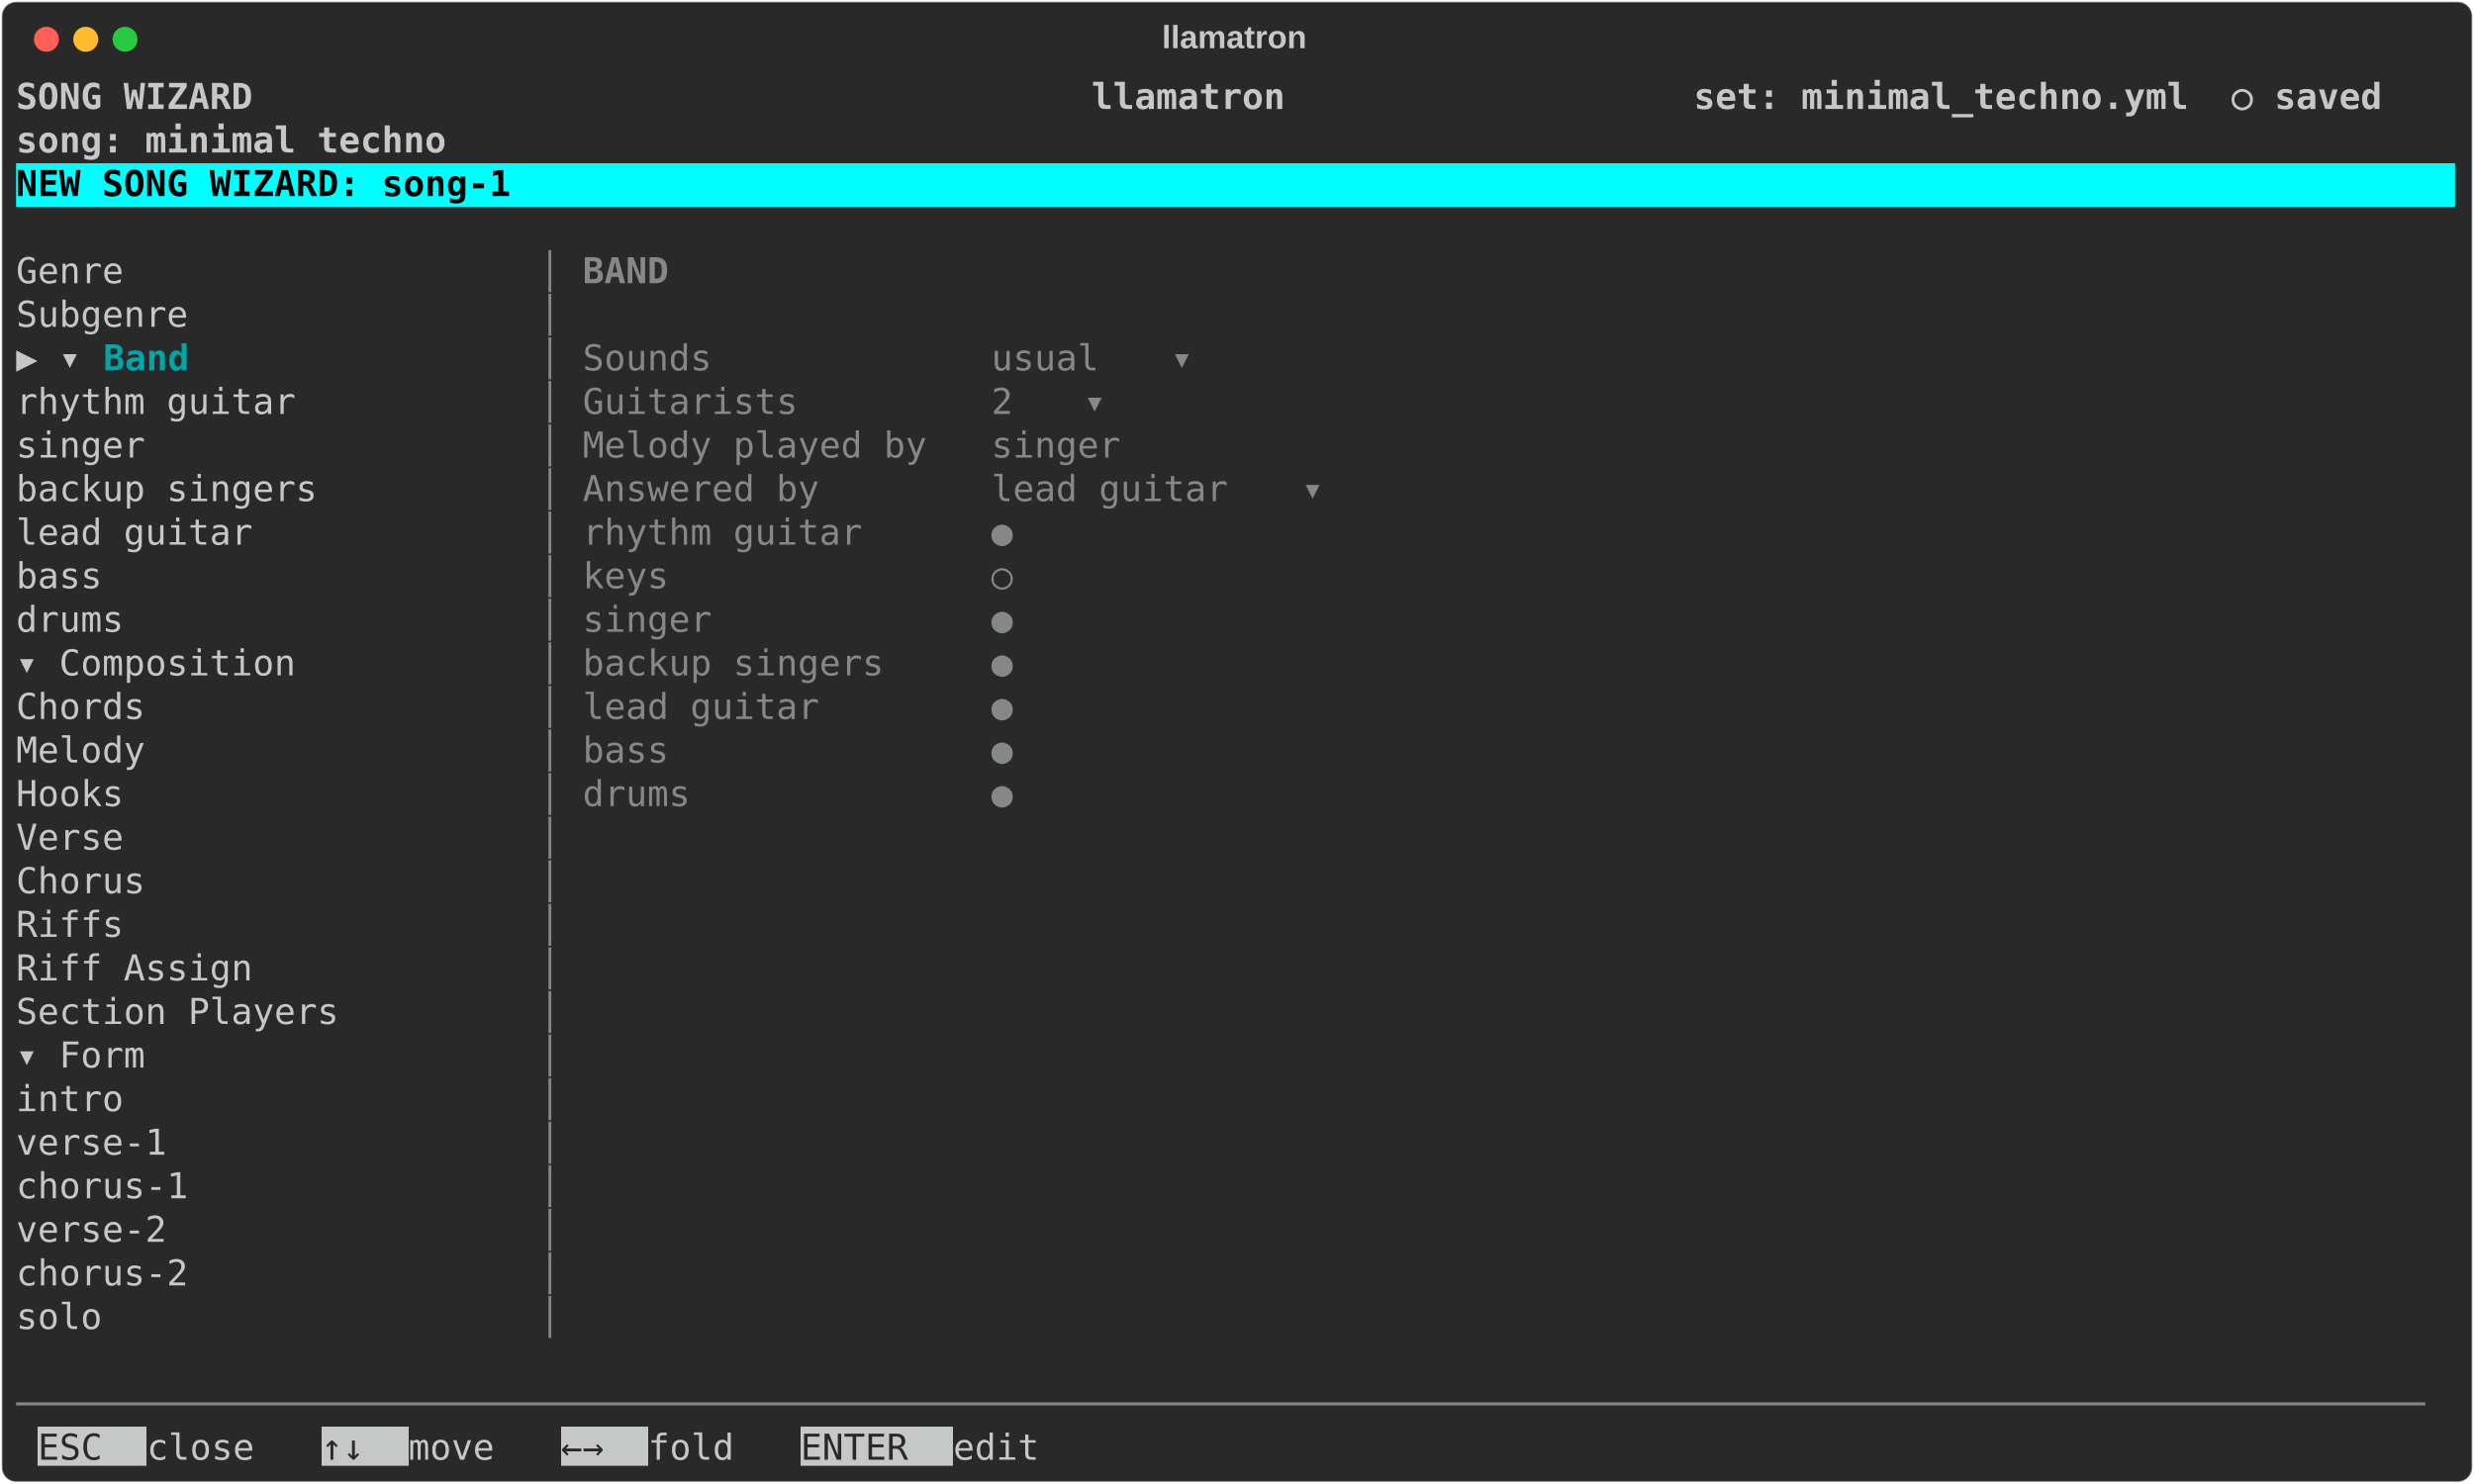
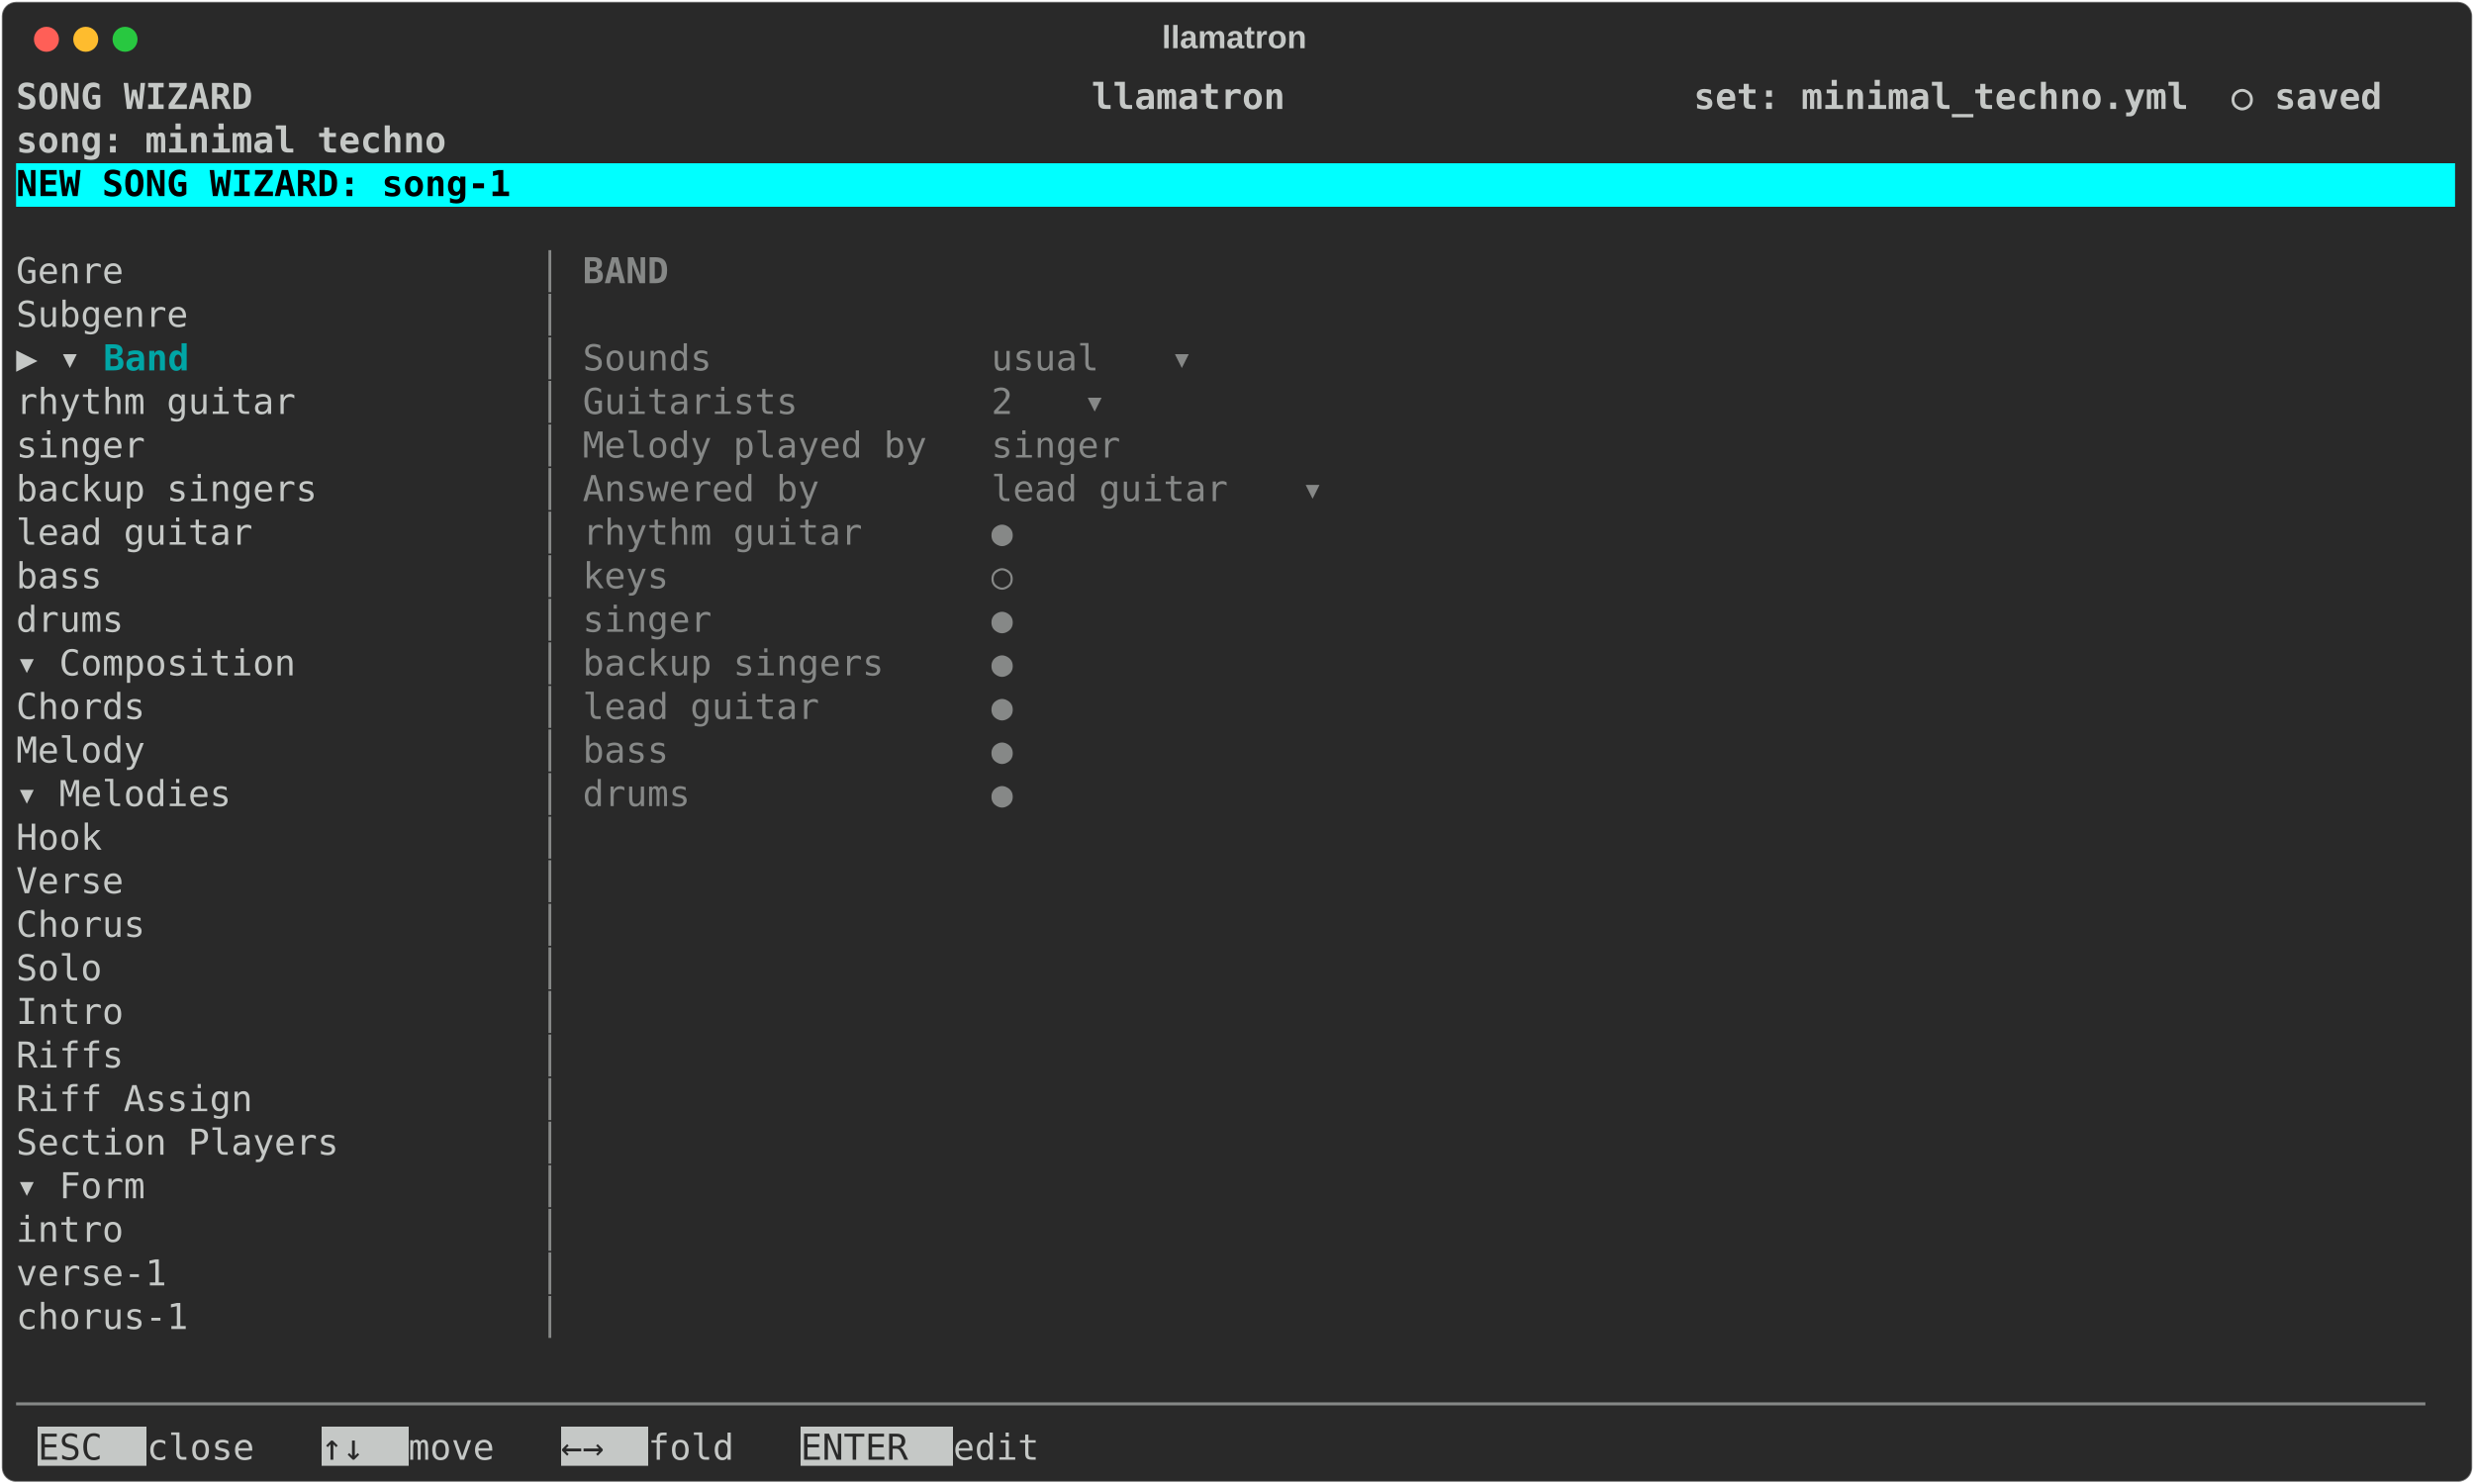
<svg xmlns="http://www.w3.org/2000/svg" class="rich-terminal" viewBox="0 0 1385 830.8">
  <style>

    @font-face {
        font-family: "Fira Code";
        src: local("FiraCode-Regular"),
                url("https://cdnjs.cloudflare.com/ajax/libs/firacode/6.2.0/woff2/FiraCode-Regular.woff2") format("woff2"),
                url("https://cdnjs.cloudflare.com/ajax/libs/firacode/6.2.0/woff/FiraCode-Regular.woff") format("woff");
        font-style: normal;
        font-weight: 400;
    }
    @font-face {
        font-family: "Fira Code";
        src: local("FiraCode-Bold"),
                url("https://cdnjs.cloudflare.com/ajax/libs/firacode/6.2.0/woff2/FiraCode-Bold.woff2") format("woff2"),
                url("https://cdnjs.cloudflare.com/ajax/libs/firacode/6.2.0/woff/FiraCode-Bold.woff") format("woff");
        font-style: bold;
        font-weight: 700;
    }

    .terminal-wizard_band-matrix {
        font-family: Fira Code, monospace;
        font-size: 20px;
        line-height: 24.4px;
        font-variant-east-asian: full-width;
    }

    .terminal-wizard_band-title {
        font-size: 18px;
        font-weight: bold;
        font-family: arial;
    }

    .terminal-wizard_band-r1 { fill: #c5c8c6;font-weight: bold }
.terminal-wizard_band-r2 { fill: #c5c8c6 }
.terminal-wizard_band-r3 { fill: #000000;font-weight: bold }
.terminal-wizard_band-r4 { fill: #868887 }
.terminal-wizard_band-r5 { fill: #868887;font-weight: bold }
.terminal-wizard_band-r6 { fill: #00a6a6;font-weight: bold }
.terminal-wizard_band-r7 { fill: #292929 }
    </style>
  <defs>
    <clipPath id="terminal-wizard_band-clip-terminal">
      <rect x="0" y="0" width="1365.4" height="779.8" />
    </clipPath>
    <clipPath id="terminal-wizard_band-line-0">
      <rect x="0" y="1.5" width="1366.4" height="24.65" />
    </clipPath>
    <clipPath id="terminal-wizard_band-line-1">
      <rect x="0" y="25.9" width="1366.4" height="24.65" />
    </clipPath>
    <clipPath id="terminal-wizard_band-line-2">
      <rect x="0" y="50.3" width="1366.4" height="24.65" />
    </clipPath>
    <clipPath id="terminal-wizard_band-line-3">
      <rect x="0" y="74.7" width="1366.4" height="24.65" />
    </clipPath>
    <clipPath id="terminal-wizard_band-line-4">
      <rect x="0" y="99.1" width="1366.4" height="24.65" />
    </clipPath>
    <clipPath id="terminal-wizard_band-line-5">
      <rect x="0" y="123.5" width="1366.4" height="24.65" />
    </clipPath>
    <clipPath id="terminal-wizard_band-line-6">
      <rect x="0" y="147.9" width="1366.4" height="24.65" />
    </clipPath>
    <clipPath id="terminal-wizard_band-line-7">
      <rect x="0" y="172.3" width="1366.4" height="24.65" />
    </clipPath>
    <clipPath id="terminal-wizard_band-line-8">
      <rect x="0" y="196.7" width="1366.4" height="24.65" />
    </clipPath>
    <clipPath id="terminal-wizard_band-line-9">
      <rect x="0" y="221.1" width="1366.4" height="24.65" />
    </clipPath>
    <clipPath id="terminal-wizard_band-line-10">
      <rect x="0" y="245.5" width="1366.4" height="24.65" />
    </clipPath>
    <clipPath id="terminal-wizard_band-line-11">
      <rect x="0" y="269.9" width="1366.4" height="24.65" />
    </clipPath>
    <clipPath id="terminal-wizard_band-line-12">
      <rect x="0" y="294.3" width="1366.4" height="24.65" />
    </clipPath>
    <clipPath id="terminal-wizard_band-line-13">
      <rect x="0" y="318.7" width="1366.4" height="24.65" />
    </clipPath>
    <clipPath id="terminal-wizard_band-line-14">
      <rect x="0" y="343.1" width="1366.4" height="24.65" />
    </clipPath>
    <clipPath id="terminal-wizard_band-line-15">
      <rect x="0" y="367.5" width="1366.4" height="24.65" />
    </clipPath>
    <clipPath id="terminal-wizard_band-line-16">
      <rect x="0" y="391.9" width="1366.4" height="24.65" />
    </clipPath>
    <clipPath id="terminal-wizard_band-line-17">
      <rect x="0" y="416.3" width="1366.4" height="24.65" />
    </clipPath>
    <clipPath id="terminal-wizard_band-line-18">
      <rect x="0" y="440.7" width="1366.4" height="24.65" />
    </clipPath>
    <clipPath id="terminal-wizard_band-line-19">
      <rect x="0" y="465.1" width="1366.4" height="24.65" />
    </clipPath>
    <clipPath id="terminal-wizard_band-line-20">
      <rect x="0" y="489.5" width="1366.4" height="24.65" />
    </clipPath>
    <clipPath id="terminal-wizard_band-line-21">
      <rect x="0" y="513.9" width="1366.4" height="24.65" />
    </clipPath>
    <clipPath id="terminal-wizard_band-line-22">
      <rect x="0" y="538.3" width="1366.4" height="24.65" />
    </clipPath>
    <clipPath id="terminal-wizard_band-line-23">
      <rect x="0" y="562.7" width="1366.4" height="24.65" />
    </clipPath>
    <clipPath id="terminal-wizard_band-line-24">
      <rect x="0" y="587.1" width="1366.4" height="24.65" />
    </clipPath>
    <clipPath id="terminal-wizard_band-line-25">
      <rect x="0" y="611.5" width="1366.4" height="24.65" />
    </clipPath>
    <clipPath id="terminal-wizard_band-line-26">
      <rect x="0" y="635.9" width="1366.4" height="24.65" />
    </clipPath>
    <clipPath id="terminal-wizard_band-line-27">
      <rect x="0" y="660.3" width="1366.4" height="24.65" />
    </clipPath>
    <clipPath id="terminal-wizard_band-line-28">
      <rect x="0" y="684.7" width="1366.4" height="24.65" />
    </clipPath>
    <clipPath id="terminal-wizard_band-line-29">
      <rect x="0" y="709.1" width="1366.4" height="24.65" />
    </clipPath>
    <clipPath id="terminal-wizard_band-line-30">
      <rect x="0" y="733.5" width="1366.4" height="24.65" />
    </clipPath>
  </defs>
  <rect fill="#292929" stroke="rgba(255,255,255,0.35)" stroke-width="1" x="1" y="1" width="1383" height="828.8" rx="8" />
  <text class="terminal-wizard_band-title" fill="#c5c8c6" text-anchor="middle" x="691" y="27">llamatron</text>
  <g transform="translate(26,22)">
    <circle cx="0" cy="0" r="7" fill="#ff5f57" />
    <circle cx="22" cy="0" r="7" fill="#febc2e" />
    <circle cx="44" cy="0" r="7" fill="#28c840" />
  </g>
  <g transform="translate(9, 41)" clip-path="url(#terminal-wizard_band-clip-terminal)">
    <rect fill="#00ffff" x="0" y="50.3" width="1366.4" height="24.65" shape-rendering="crispEdges" />
    <rect fill="#c5c8c6" x="12.2" y="757.9" width="61" height="24.65" shape-rendering="crispEdges" />
    <rect fill="#c5c8c6" x="170.8" y="757.9" width="48.8" height="24.65" shape-rendering="crispEdges" />
    <rect fill="#c5c8c6" x="305" y="757.9" width="48.8" height="24.65" shape-rendering="crispEdges" />
    <rect fill="#c5c8c6" x="439.2" y="757.9" width="85.4" height="24.65" shape-rendering="crispEdges" />
    <g class="terminal-wizard_band-matrix">
      <text class="terminal-wizard_band-r1" x="0" y="20" textLength="1366.4" clip-path="url(#terminal-wizard_band-line-0)"> SONG WIZARD                                       llamatron                   set: minimal_techno.yml  ○ saved </text>
      <text class="terminal-wizard_band-r2" x="1366.4" y="20" textLength="12.2" clip-path="url(#terminal-wizard_band-line-0)">
</text>
      <text class="terminal-wizard_band-r1" x="0" y="44.4" textLength="1366.4" clip-path="url(#terminal-wizard_band-line-1)">                                                                               song: minimal techno             </text>
      <text class="terminal-wizard_band-r2" x="1366.4" y="44.4" textLength="12.2" clip-path="url(#terminal-wizard_band-line-1)">
</text>
      <text class="terminal-wizard_band-r3" x="0" y="68.8" textLength="1366.4" clip-path="url(#terminal-wizard_band-line-2)"> NEW SONG WIZARD: song-1                                                                                        </text>
      <text class="terminal-wizard_band-r2" x="1366.4" y="68.8" textLength="12.2" clip-path="url(#terminal-wizard_band-line-2)">
</text>
      <text class="terminal-wizard_band-r2" x="1366.4" y="93.2" textLength="12.2" clip-path="url(#terminal-wizard_band-line-3)">
</text>
      <text class="terminal-wizard_band-r2" x="0" y="117.6" textLength="292.8" clip-path="url(#terminal-wizard_band-line-4)">    Genre               </text>
      <text class="terminal-wizard_band-r4" x="292.8" y="117.6" textLength="24.4" clip-path="url(#terminal-wizard_band-line-4)">│ </text>
      <text class="terminal-wizard_band-r5" x="317.2" y="117.6" textLength="61" clip-path="url(#terminal-wizard_band-line-4)"> BAND</text>
      <text class="terminal-wizard_band-r2" x="1366.4" y="117.6" textLength="12.2" clip-path="url(#terminal-wizard_band-line-4)">
</text>
      <text class="terminal-wizard_band-r2" x="0" y="142" textLength="292.8" clip-path="url(#terminal-wizard_band-line-5)">    Subgenre            </text>
      <text class="terminal-wizard_band-r4" x="292.8" y="142" textLength="24.4" clip-path="url(#terminal-wizard_band-line-5)">│ </text>
      <text class="terminal-wizard_band-r2" x="1366.4" y="142" textLength="12.2" clip-path="url(#terminal-wizard_band-line-5)">
</text>
      <text class="terminal-wizard_band-r2" x="0" y="166.4" textLength="48.8" clip-path="url(#terminal-wizard_band-line-6)">▶ ▾ </text>
      <text class="terminal-wizard_band-r6" x="48.8" y="166.4" textLength="48.8" clip-path="url(#terminal-wizard_band-line-6)">Band</text>
      <text class="terminal-wizard_band-r4" x="292.8" y="166.4" textLength="24.4" clip-path="url(#terminal-wizard_band-line-6)">│ </text>
      <text class="terminal-wizard_band-r4" x="317.2" y="166.4" textLength="329.4" clip-path="url(#terminal-wizard_band-line-6)">  Sounds             usual </text>
      <text class="terminal-wizard_band-r4" x="646.6" y="166.4" textLength="12.2" clip-path="url(#terminal-wizard_band-line-6)">▾</text>
      <text class="terminal-wizard_band-r2" x="1366.4" y="166.4" textLength="12.2" clip-path="url(#terminal-wizard_band-line-6)">
</text>
      <text class="terminal-wizard_band-r2" x="0" y="190.8" textLength="292.8" clip-path="url(#terminal-wizard_band-line-7)">      rhythm guitar     </text>
      <text class="terminal-wizard_band-r4" x="292.8" y="190.8" textLength="24.4" clip-path="url(#terminal-wizard_band-line-7)">│ </text>
      <text class="terminal-wizard_band-r4" x="317.2" y="190.8" textLength="280.6" clip-path="url(#terminal-wizard_band-line-7)">  Guitarists         2 </text>
      <text class="terminal-wizard_band-r4" x="597.8" y="190.8" textLength="12.2" clip-path="url(#terminal-wizard_band-line-7)">▾</text>
      <text class="terminal-wizard_band-r2" x="1366.4" y="190.8" textLength="12.2" clip-path="url(#terminal-wizard_band-line-7)">
</text>
      <text class="terminal-wizard_band-r2" x="0" y="215.2" textLength="292.8" clip-path="url(#terminal-wizard_band-line-8)">      singer            </text>
      <text class="terminal-wizard_band-r4" x="292.8" y="215.2" textLength="24.4" clip-path="url(#terminal-wizard_band-line-8)">│ </text>
      <text class="terminal-wizard_band-r4" x="317.2" y="215.2" textLength="341.6" clip-path="url(#terminal-wizard_band-line-8)">  Melody played by   singer </text>
      <text class="terminal-wizard_band-r2" x="1366.4" y="215.2" textLength="12.2" clip-path="url(#terminal-wizard_band-line-8)">
</text>
      <text class="terminal-wizard_band-r2" x="0" y="239.6" textLength="292.8" clip-path="url(#terminal-wizard_band-line-9)">      backup singers    </text>
      <text class="terminal-wizard_band-r4" x="292.8" y="239.6" textLength="24.4" clip-path="url(#terminal-wizard_band-line-9)">│ </text>
      <text class="terminal-wizard_band-r4" x="317.2" y="239.6" textLength="402.6" clip-path="url(#terminal-wizard_band-line-9)">  Answered by        lead guitar </text>
      <text class="terminal-wizard_band-r4" x="719.8" y="239.6" textLength="12.2" clip-path="url(#terminal-wizard_band-line-9)">▾</text>
      <text class="terminal-wizard_band-r2" x="1366.4" y="239.6" textLength="12.2" clip-path="url(#terminal-wizard_band-line-9)">
</text>
      <text class="terminal-wizard_band-r2" x="0" y="264" textLength="292.8" clip-path="url(#terminal-wizard_band-line-10)">      lead guitar       </text>
      <text class="terminal-wizard_band-r4" x="292.8" y="264" textLength="24.4" clip-path="url(#terminal-wizard_band-line-10)">│ </text>
      <text class="terminal-wizard_band-r4" x="317.2" y="264" textLength="280.6" clip-path="url(#terminal-wizard_band-line-10)">  rhythm guitar      ● </text>
      <text class="terminal-wizard_band-r2" x="1366.4" y="264" textLength="12.2" clip-path="url(#terminal-wizard_band-line-10)">
</text>
      <text class="terminal-wizard_band-r2" x="0" y="288.4" textLength="292.8" clip-path="url(#terminal-wizard_band-line-11)">      bass              </text>
      <text class="terminal-wizard_band-r4" x="292.8" y="288.4" textLength="24.4" clip-path="url(#terminal-wizard_band-line-11)">│ </text>
      <text class="terminal-wizard_band-r4" x="317.2" y="288.4" textLength="280.6" clip-path="url(#terminal-wizard_band-line-11)">  keys               ○ </text>
      <text class="terminal-wizard_band-r2" x="1366.4" y="288.4" textLength="12.2" clip-path="url(#terminal-wizard_band-line-11)">
</text>
      <text class="terminal-wizard_band-r2" x="0" y="312.8" textLength="292.8" clip-path="url(#terminal-wizard_band-line-12)">      drums             </text>
      <text class="terminal-wizard_band-r4" x="292.8" y="312.8" textLength="24.4" clip-path="url(#terminal-wizard_band-line-12)">│ </text>
      <text class="terminal-wizard_band-r4" x="317.2" y="312.8" textLength="280.6" clip-path="url(#terminal-wizard_band-line-12)">  singer             ● </text>
      <text class="terminal-wizard_band-r2" x="1366.4" y="312.8" textLength="12.2" clip-path="url(#terminal-wizard_band-line-12)">
</text>
      <text class="terminal-wizard_band-r2" x="0" y="337.2" textLength="292.8" clip-path="url(#terminal-wizard_band-line-13)">  ▾ Composition         </text>
      <text class="terminal-wizard_band-r4" x="292.8" y="337.2" textLength="24.4" clip-path="url(#terminal-wizard_band-line-13)">│ </text>
      <text class="terminal-wizard_band-r4" x="317.2" y="337.2" textLength="280.6" clip-path="url(#terminal-wizard_band-line-13)">  backup singers     ● </text>
      <text class="terminal-wizard_band-r2" x="1366.4" y="337.2" textLength="12.2" clip-path="url(#terminal-wizard_band-line-13)">
</text>
      <text class="terminal-wizard_band-r2" x="0" y="361.6" textLength="292.8" clip-path="url(#terminal-wizard_band-line-14)">      Chords            </text>
      <text class="terminal-wizard_band-r4" x="292.8" y="361.6" textLength="24.4" clip-path="url(#terminal-wizard_band-line-14)">│ </text>
      <text class="terminal-wizard_band-r4" x="317.2" y="361.6" textLength="280.6" clip-path="url(#terminal-wizard_band-line-14)">  lead guitar        ● </text>
      <text class="terminal-wizard_band-r2" x="1366.4" y="361.6" textLength="12.2" clip-path="url(#terminal-wizard_band-line-14)">
</text>
      <text class="terminal-wizard_band-r2" x="0" y="386" textLength="292.8" clip-path="url(#terminal-wizard_band-line-15)">      Melody            </text>
      <text class="terminal-wizard_band-r4" x="292.8" y="386" textLength="24.4" clip-path="url(#terminal-wizard_band-line-15)">│ </text>
      <text class="terminal-wizard_band-r4" x="317.2" y="386" textLength="280.6" clip-path="url(#terminal-wizard_band-line-15)">  bass               ● </text>
      <text class="terminal-wizard_band-r2" x="1366.4" y="386" textLength="12.2" clip-path="url(#terminal-wizard_band-line-15)">
</text>
-       <text class="terminal-wizard_band-r2" x="0" y="410.4" textLength="292.8" clip-path="url(#terminal-wizard_band-line-16)">      Hooks             </text>
+       <text class="terminal-wizard_band-r2" x="0" y="410.4" textLength="292.8" clip-path="url(#terminal-wizard_band-line-16)">    ▾ Melodies          </text>
      <text class="terminal-wizard_band-r4" x="292.8" y="410.4" textLength="24.4" clip-path="url(#terminal-wizard_band-line-16)">│ </text>
      <text class="terminal-wizard_band-r4" x="317.2" y="410.4" textLength="280.6" clip-path="url(#terminal-wizard_band-line-16)">  drums              ● </text>
      <text class="terminal-wizard_band-r2" x="1366.4" y="410.4" textLength="12.2" clip-path="url(#terminal-wizard_band-line-16)">
</text>
-       <text class="terminal-wizard_band-r2" x="0" y="434.8" textLength="292.8" clip-path="url(#terminal-wizard_band-line-17)">      Verse             </text>
+       <text class="terminal-wizard_band-r2" x="0" y="434.8" textLength="292.8" clip-path="url(#terminal-wizard_band-line-17)">        Hook            </text>
      <text class="terminal-wizard_band-r4" x="292.8" y="434.8" textLength="24.4" clip-path="url(#terminal-wizard_band-line-17)">│ </text>
      <text class="terminal-wizard_band-r2" x="1366.4" y="434.8" textLength="12.2" clip-path="url(#terminal-wizard_band-line-17)">
</text>
-       <text class="terminal-wizard_band-r2" x="0" y="459.2" textLength="292.8" clip-path="url(#terminal-wizard_band-line-18)">      Chorus            </text>
+       <text class="terminal-wizard_band-r2" x="0" y="459.2" textLength="292.8" clip-path="url(#terminal-wizard_band-line-18)">        Verse           </text>
      <text class="terminal-wizard_band-r4" x="292.8" y="459.2" textLength="24.4" clip-path="url(#terminal-wizard_band-line-18)">│ </text>
      <text class="terminal-wizard_band-r2" x="1366.4" y="459.2" textLength="12.2" clip-path="url(#terminal-wizard_band-line-18)">
</text>
-       <text class="terminal-wizard_band-r2" x="0" y="483.6" textLength="292.8" clip-path="url(#terminal-wizard_band-line-19)">      Riffs             </text>
+       <text class="terminal-wizard_band-r2" x="0" y="483.6" textLength="292.8" clip-path="url(#terminal-wizard_band-line-19)">        Chorus          </text>
      <text class="terminal-wizard_band-r4" x="292.8" y="483.6" textLength="24.4" clip-path="url(#terminal-wizard_band-line-19)">│ </text>
      <text class="terminal-wizard_band-r2" x="1366.4" y="483.6" textLength="12.2" clip-path="url(#terminal-wizard_band-line-19)">
</text>
-       <text class="terminal-wizard_band-r2" x="0" y="508" textLength="292.8" clip-path="url(#terminal-wizard_band-line-20)">      Riff Assign       </text>
+       <text class="terminal-wizard_band-r2" x="0" y="508" textLength="292.8" clip-path="url(#terminal-wizard_band-line-20)">        Solo            </text>
      <text class="terminal-wizard_band-r4" x="292.8" y="508" textLength="24.4" clip-path="url(#terminal-wizard_band-line-20)">│ </text>
      <text class="terminal-wizard_band-r2" x="1366.4" y="508" textLength="12.2" clip-path="url(#terminal-wizard_band-line-20)">
</text>
-       <text class="terminal-wizard_band-r2" x="0" y="532.4" textLength="292.8" clip-path="url(#terminal-wizard_band-line-21)">      Section Players   </text>
+       <text class="terminal-wizard_band-r2" x="0" y="532.4" textLength="292.8" clip-path="url(#terminal-wizard_band-line-21)">        Intro           </text>
      <text class="terminal-wizard_band-r4" x="292.8" y="532.4" textLength="24.4" clip-path="url(#terminal-wizard_band-line-21)">│ </text>
      <text class="terminal-wizard_band-r2" x="1366.4" y="532.4" textLength="12.2" clip-path="url(#terminal-wizard_band-line-21)">
</text>
-       <text class="terminal-wizard_band-r2" x="0" y="556.8" textLength="292.8" clip-path="url(#terminal-wizard_band-line-22)">  ▾ Form                </text>
+       <text class="terminal-wizard_band-r2" x="0" y="556.8" textLength="292.8" clip-path="url(#terminal-wizard_band-line-22)">      Riffs             </text>
      <text class="terminal-wizard_band-r4" x="292.8" y="556.8" textLength="24.4" clip-path="url(#terminal-wizard_band-line-22)">│ </text>
      <text class="terminal-wizard_band-r2" x="1366.4" y="556.8" textLength="12.2" clip-path="url(#terminal-wizard_band-line-22)">
</text>
-       <text class="terminal-wizard_band-r2" x="0" y="581.2" textLength="292.8" clip-path="url(#terminal-wizard_band-line-23)">      intro             </text>
+       <text class="terminal-wizard_band-r2" x="0" y="581.2" textLength="292.8" clip-path="url(#terminal-wizard_band-line-23)">      Riff Assign       </text>
      <text class="terminal-wizard_band-r4" x="292.8" y="581.2" textLength="24.4" clip-path="url(#terminal-wizard_band-line-23)">│ </text>
      <text class="terminal-wizard_band-r2" x="1366.4" y="581.2" textLength="12.2" clip-path="url(#terminal-wizard_band-line-23)">
</text>
-       <text class="terminal-wizard_band-r2" x="0" y="605.6" textLength="292.8" clip-path="url(#terminal-wizard_band-line-24)">      verse-1           </text>
+       <text class="terminal-wizard_band-r2" x="0" y="605.6" textLength="292.8" clip-path="url(#terminal-wizard_band-line-24)">      Section Players   </text>
      <text class="terminal-wizard_band-r4" x="292.8" y="605.6" textLength="24.4" clip-path="url(#terminal-wizard_band-line-24)">│ </text>
      <text class="terminal-wizard_band-r2" x="1366.4" y="605.6" textLength="12.2" clip-path="url(#terminal-wizard_band-line-24)">
</text>
-       <text class="terminal-wizard_band-r2" x="0" y="630" textLength="292.8" clip-path="url(#terminal-wizard_band-line-25)">      chorus-1          </text>
+       <text class="terminal-wizard_band-r2" x="0" y="630" textLength="292.8" clip-path="url(#terminal-wizard_band-line-25)">  ▾ Form                </text>
      <text class="terminal-wizard_band-r4" x="292.8" y="630" textLength="24.4" clip-path="url(#terminal-wizard_band-line-25)">│ </text>
      <text class="terminal-wizard_band-r2" x="1366.4" y="630" textLength="12.2" clip-path="url(#terminal-wizard_band-line-25)">
</text>
-       <text class="terminal-wizard_band-r2" x="0" y="654.4" textLength="292.8" clip-path="url(#terminal-wizard_band-line-26)">      verse-2           </text>
+       <text class="terminal-wizard_band-r2" x="0" y="654.4" textLength="292.8" clip-path="url(#terminal-wizard_band-line-26)">      intro             </text>
      <text class="terminal-wizard_band-r4" x="292.8" y="654.4" textLength="24.4" clip-path="url(#terminal-wizard_band-line-26)">│ </text>
      <text class="terminal-wizard_band-r2" x="1366.4" y="654.4" textLength="12.2" clip-path="url(#terminal-wizard_band-line-26)">
</text>
-       <text class="terminal-wizard_band-r2" x="0" y="678.8" textLength="292.8" clip-path="url(#terminal-wizard_band-line-27)">      chorus-2          </text>
+       <text class="terminal-wizard_band-r2" x="0" y="678.8" textLength="292.8" clip-path="url(#terminal-wizard_band-line-27)">      verse-1           </text>
      <text class="terminal-wizard_band-r4" x="292.8" y="678.8" textLength="24.4" clip-path="url(#terminal-wizard_band-line-27)">│ </text>
      <text class="terminal-wizard_band-r2" x="1366.4" y="678.8" textLength="12.2" clip-path="url(#terminal-wizard_band-line-27)">
</text>
-       <text class="terminal-wizard_band-r2" x="0" y="703.2" textLength="292.8" clip-path="url(#terminal-wizard_band-line-28)">      solo              </text>
+       <text class="terminal-wizard_band-r2" x="0" y="703.2" textLength="292.8" clip-path="url(#terminal-wizard_band-line-28)">      chorus-1          </text>
      <text class="terminal-wizard_band-r4" x="292.8" y="703.2" textLength="24.4" clip-path="url(#terminal-wizard_band-line-28)">│ </text>
      <text class="terminal-wizard_band-r2" x="1366.4" y="703.2" textLength="12.2" clip-path="url(#terminal-wizard_band-line-28)">
</text>
      <text class="terminal-wizard_band-r2" x="1366.4" y="727.6" textLength="12.2" clip-path="url(#terminal-wizard_band-line-29)">
</text>
      <text class="terminal-wizard_band-r4" x="0" y="752" textLength="1366.4" clip-path="url(#terminal-wizard_band-line-30)">────────────────────────────────────────────────────────────────────────────────────────────────────────────────</text>
      <text class="terminal-wizard_band-r2" x="1366.4" y="752" textLength="12.2" clip-path="url(#terminal-wizard_band-line-30)">
</text>
      <text class="terminal-wizard_band-r7" x="12.2" y="776.4" textLength="61" clip-path="url(#terminal-wizard_band-line-31)"> ESC </text>
      <text class="terminal-wizard_band-r2" x="73.2" y="776.4" textLength="97.6" clip-path="url(#terminal-wizard_band-line-31)"> close  </text>
      <text class="terminal-wizard_band-r7" x="170.8" y="776.4" textLength="48.8" clip-path="url(#terminal-wizard_band-line-31)"> ↑↓ </text>
      <text class="terminal-wizard_band-r2" x="219.6" y="776.4" textLength="85.4" clip-path="url(#terminal-wizard_band-line-31)"> move  </text>
      <text class="terminal-wizard_band-r7" x="305" y="776.4" textLength="48.8" clip-path="url(#terminal-wizard_band-line-31)"> ←→ </text>
      <text class="terminal-wizard_band-r2" x="353.8" y="776.4" textLength="85.4" clip-path="url(#terminal-wizard_band-line-31)"> fold  </text>
      <text class="terminal-wizard_band-r7" x="439.2" y="776.4" textLength="85.4" clip-path="url(#terminal-wizard_band-line-31)"> ENTER </text>
      <text class="terminal-wizard_band-r2" x="524.6" y="776.4" textLength="85.4" clip-path="url(#terminal-wizard_band-line-31)"> edit  </text>
    </g>
  </g>
</svg>
